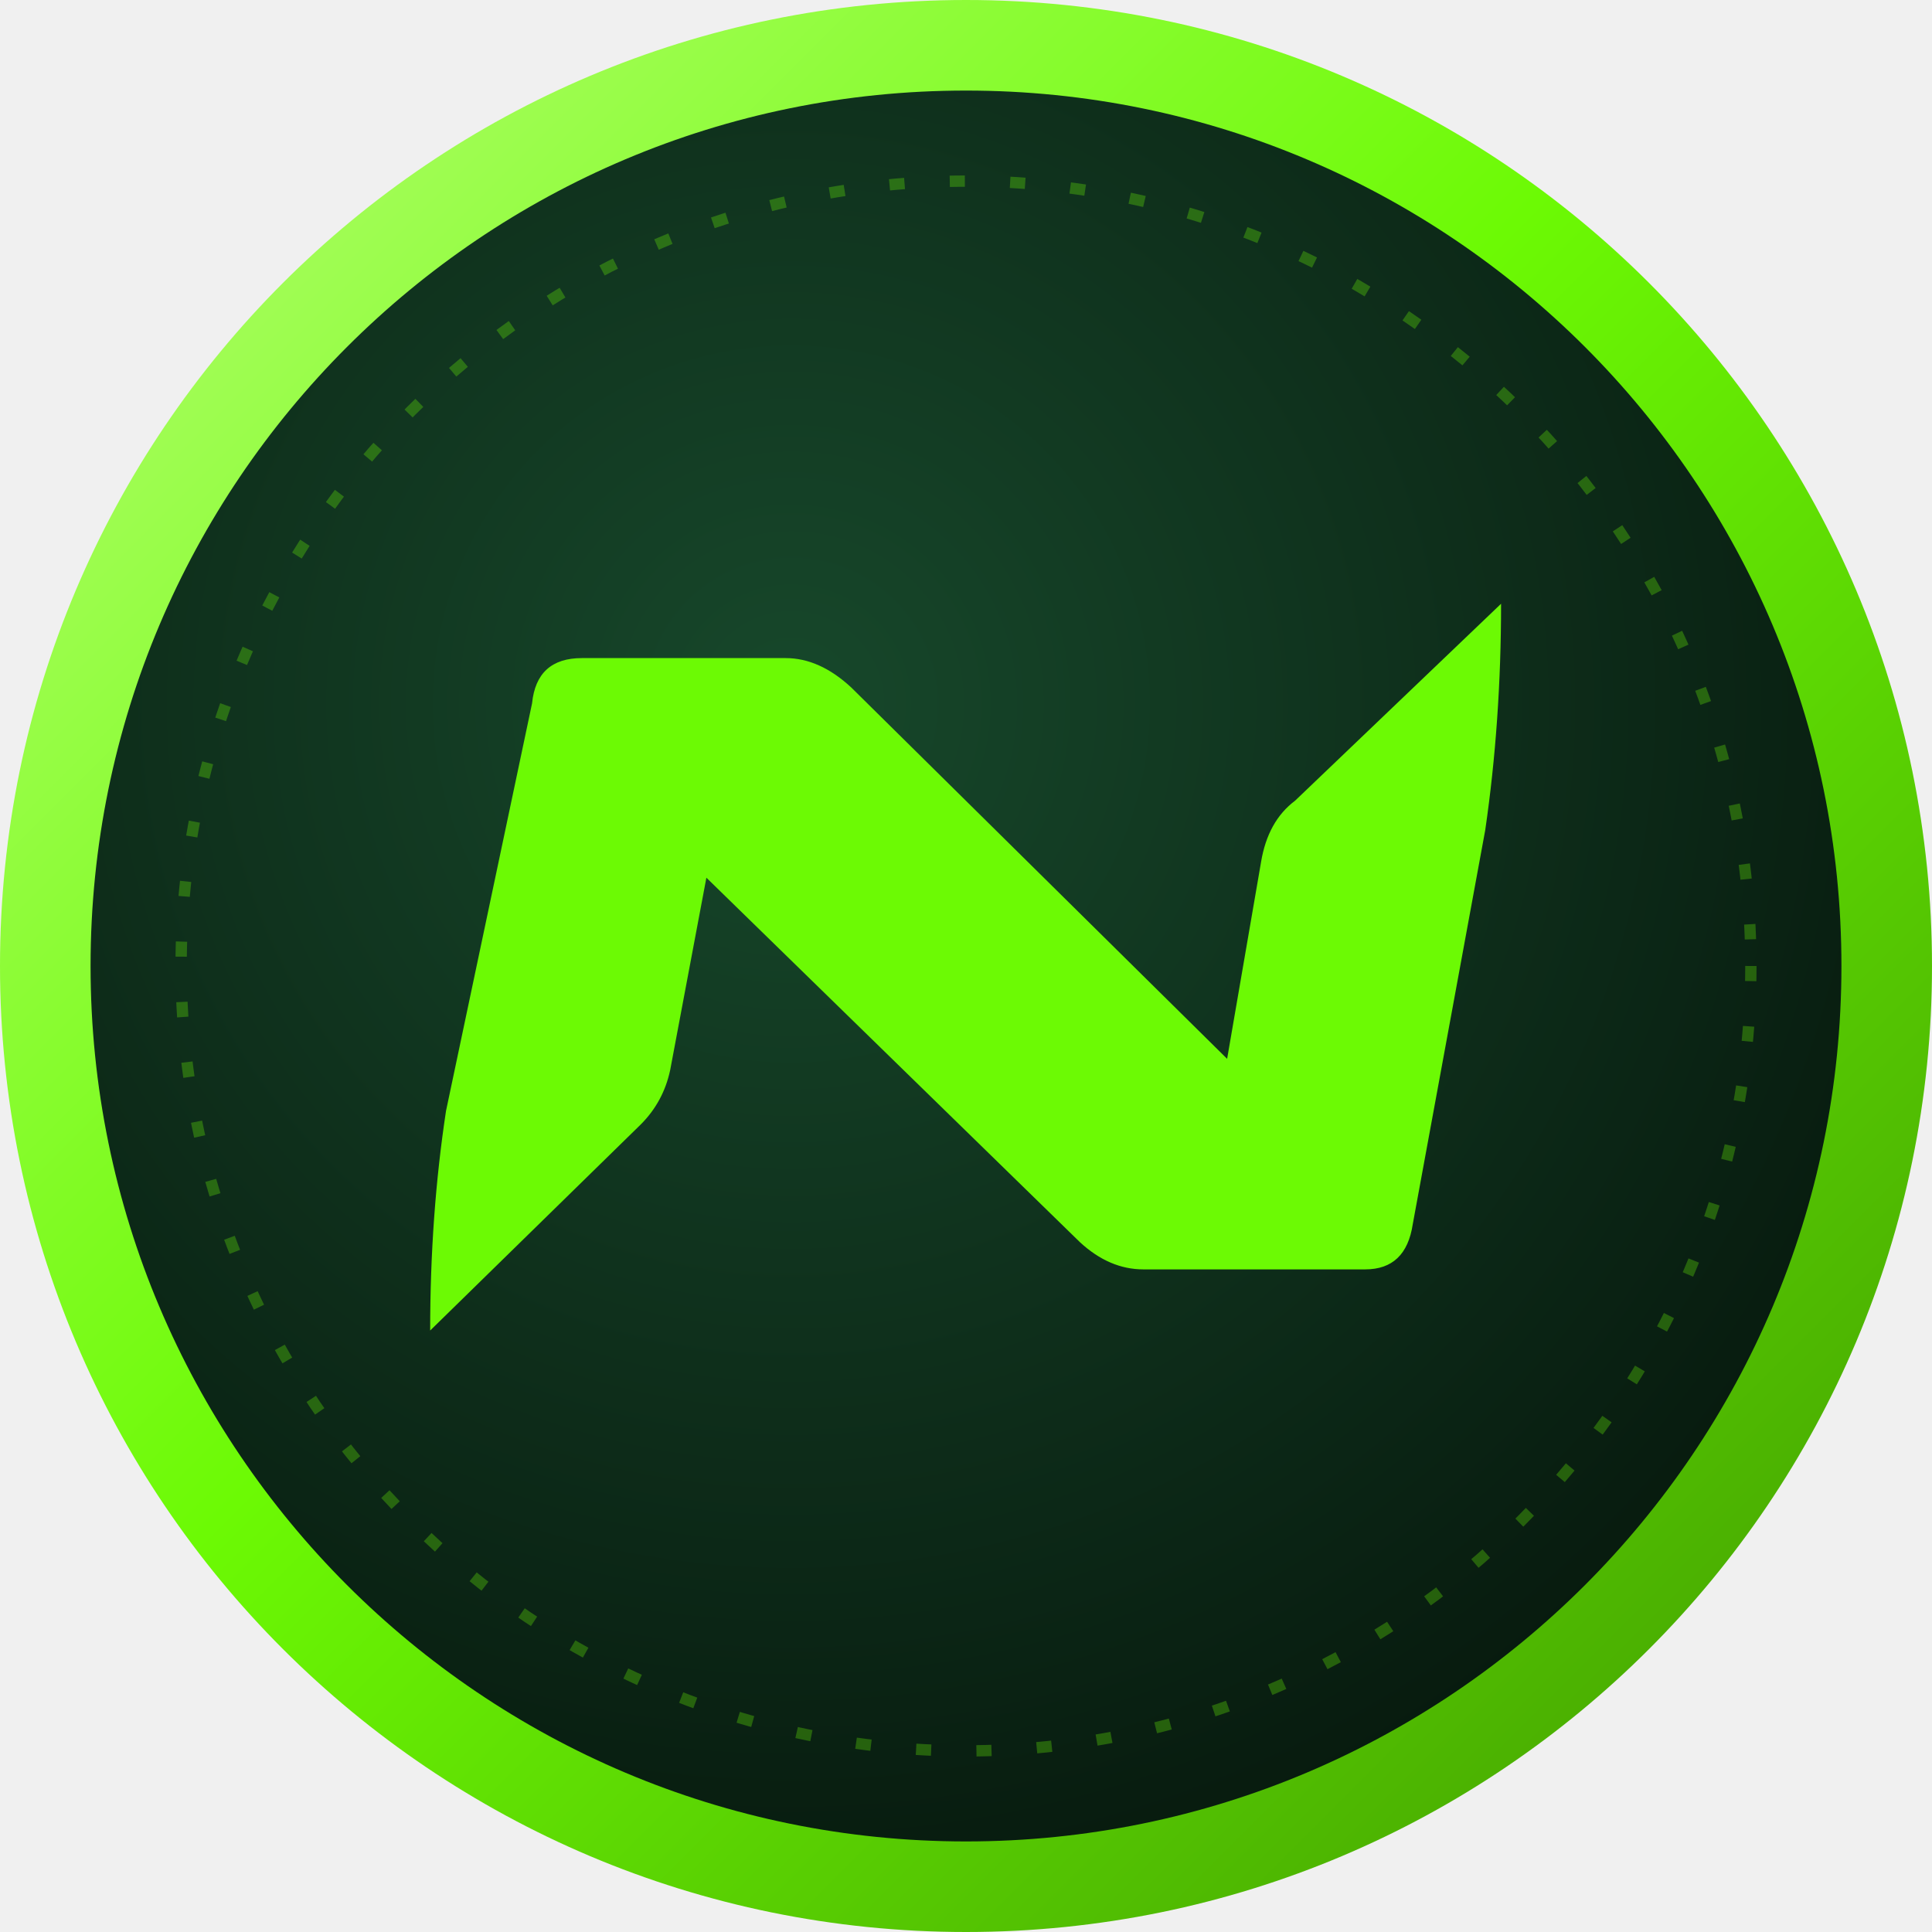
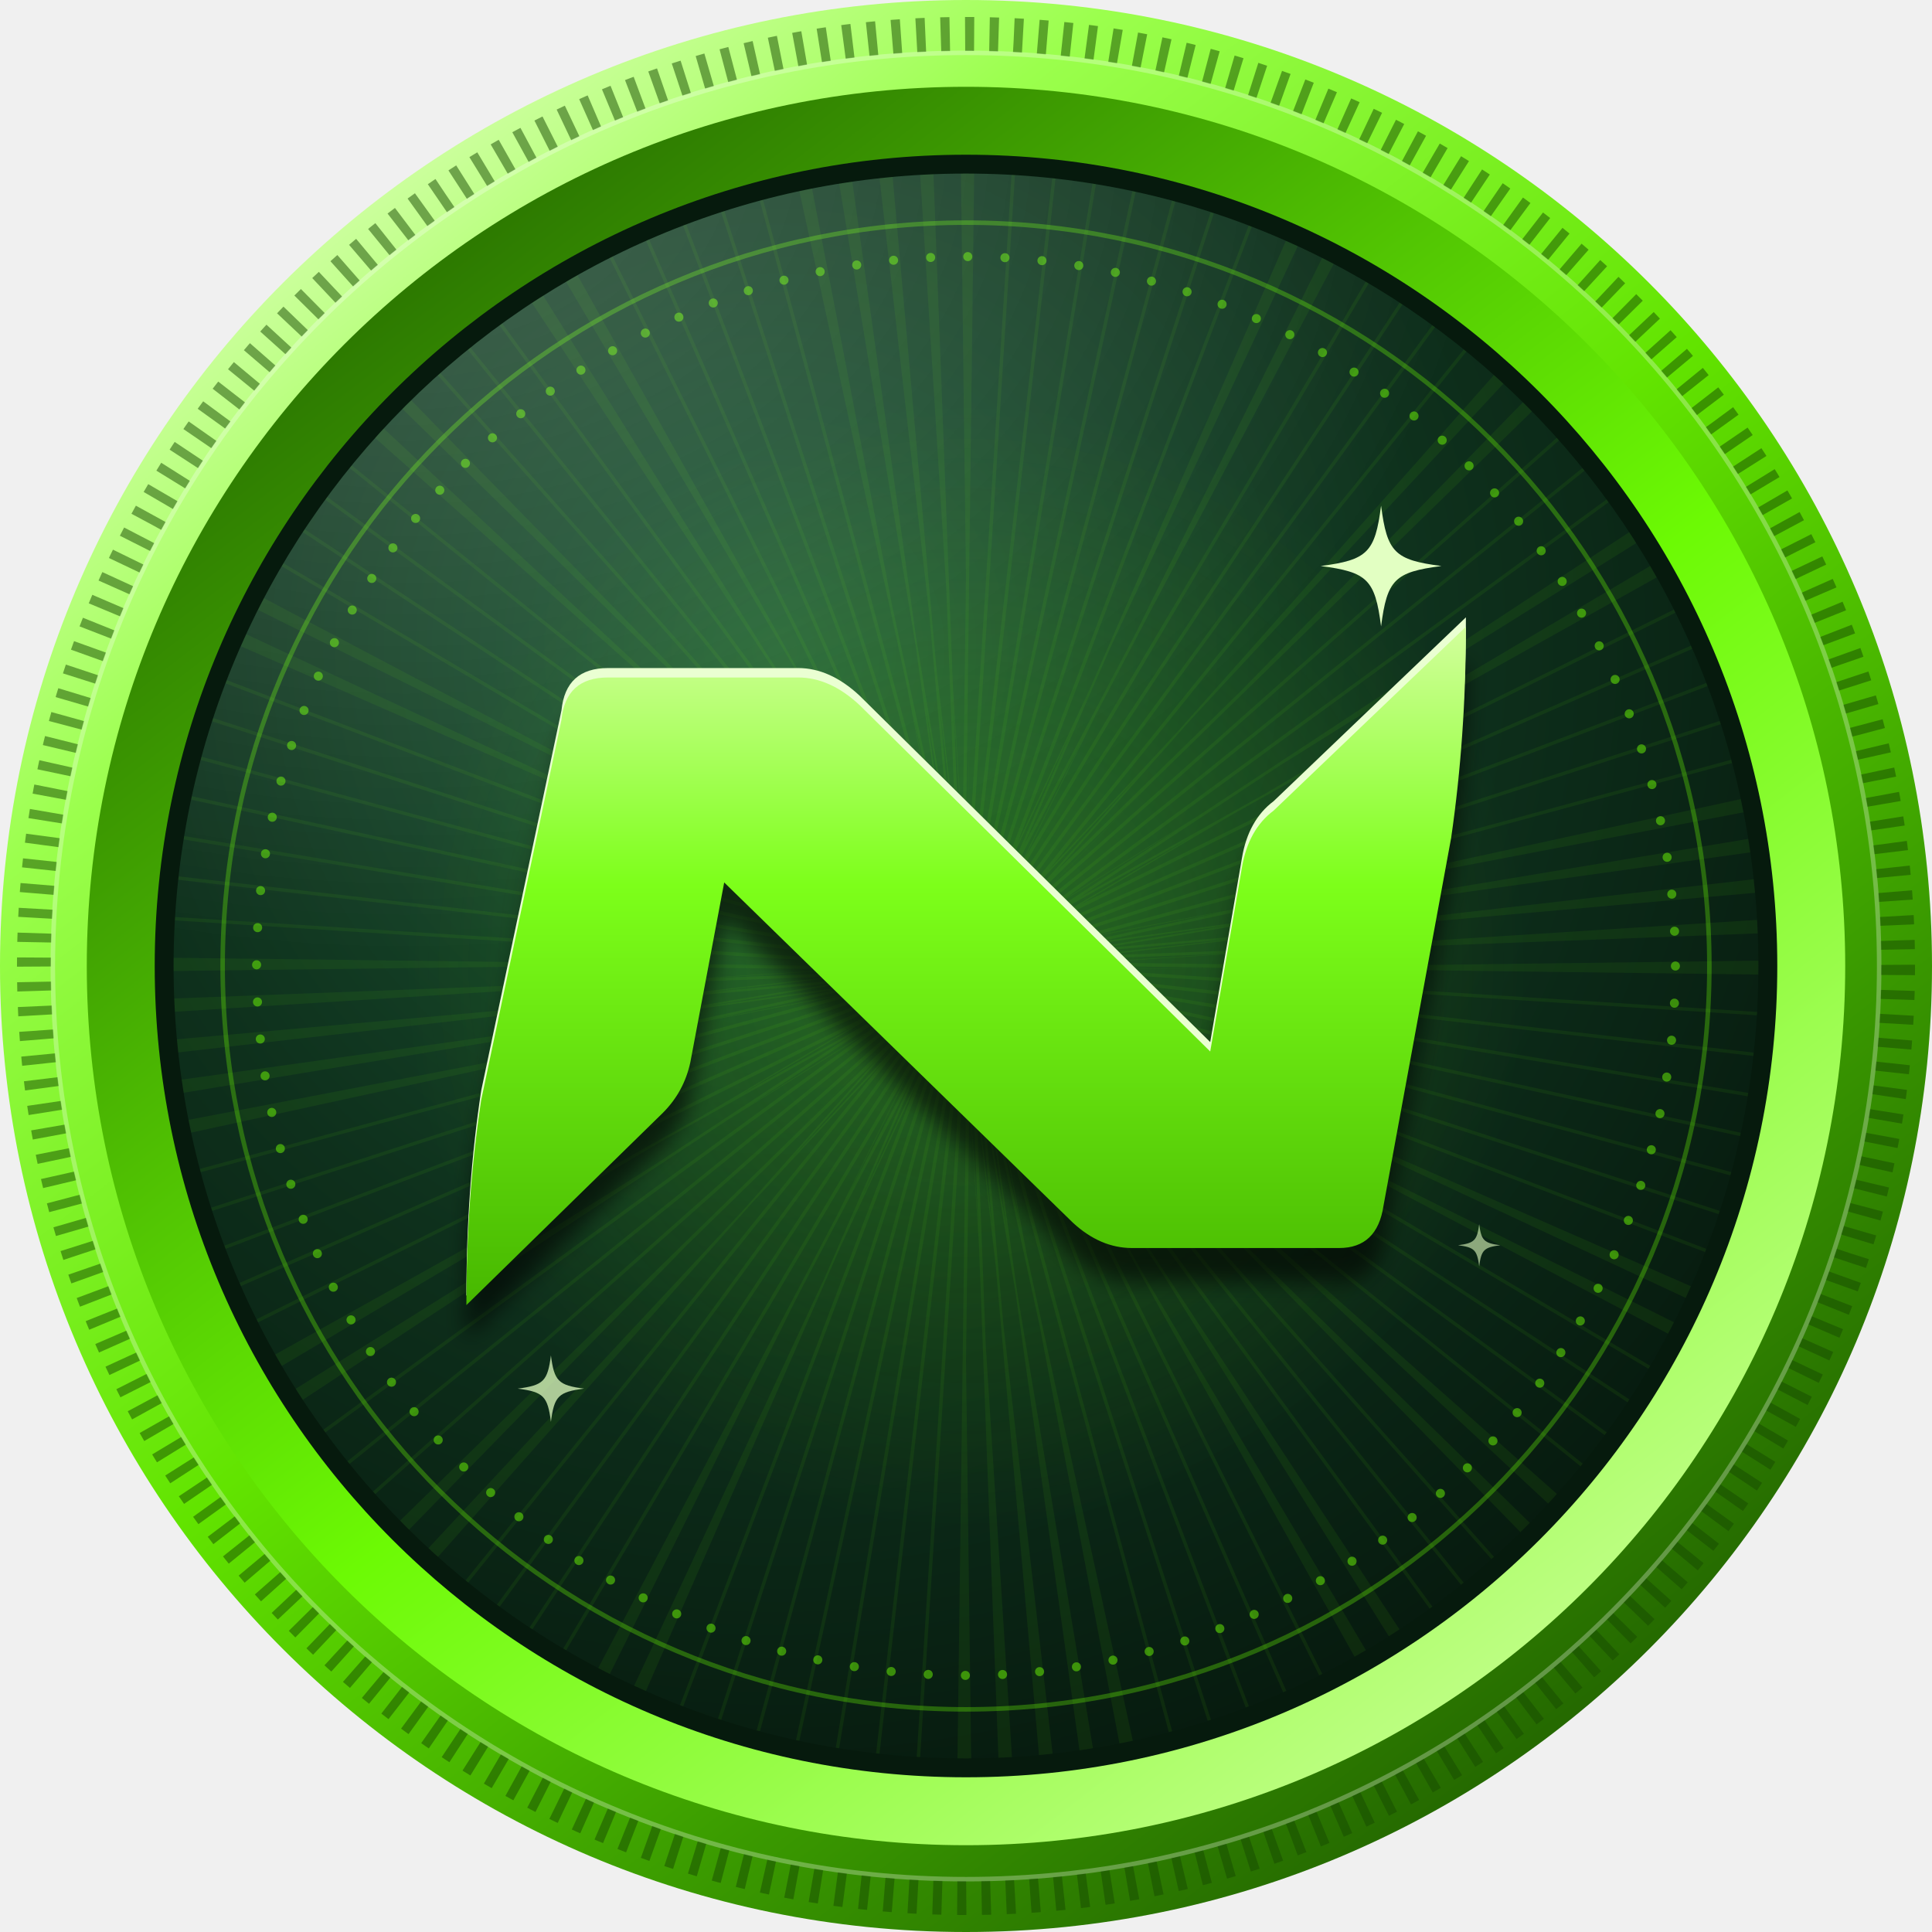
- <svg xmlns="http://www.w3.org/2000/svg" viewBox="0 0 256 256" width="256" height="256">
+ <svg xmlns="http://www.w3.org/2000/svg" viewBox="0 0 512 512" width="512" height="512">
  <defs>
-     <radialGradient id="face" cx="40%" cy="35%" r="70%">
-       <stop offset="0" stop-color="#17482b" />
-       <stop offset="1" stop-color="#071a0e" />
+     <linearGradient id="rim" x1=".15" y1=".05" x2=".85" y2=".95">
+       <stop offset="0" stop-color="#E2FFC2" />
+       <stop offset=".2" stop-color="#9BFF4D" />
+       <stop offset=".48" stop-color="#62E400" />
+       <stop offset=".75" stop-color="#3A9A00" />
+       <stop offset="1" stop-color="#1D5800" />
+     </linearGradient>
+     <linearGradient id="bevel" x1=".85" y1=".95" x2=".15" y2=".05">
+       <stop offset="0" stop-color="#C8FF94" />
+       <stop offset=".45" stop-color="#6CFA04" />
+       <stop offset="1" stop-color="#256A00" />
+     </linearGradient>
+     <radialGradient id="face" cx=".38" cy=".3" r=".85">
+       <stop offset="0" stop-color="#1E5A36" />
+       <stop offset=".5" stop-color="#0E301C" />
+       <stop offset="1" stop-color="#04130A" />
    </radialGradient>
-     <linearGradient id="rim" x1="0" y1="0" x2="1" y2="1">
-       <stop offset="0" stop-color="#b9ff7a" />
-       <stop offset=".45" stop-color="#6CFA04" />
-       <stop offset="1" stop-color="#3f9600" />
+     <linearGradient id="mark" x1="0" y1="0" x2="0" y2="1">
+       <stop offset="0" stop-color="#D2FF9C" />
+       <stop offset=".38" stop-color="#7DFF1A" />
+       <stop offset="1" stop-color="#47B800" />
    </linearGradient>
+     <radialGradient id="sheen" cx=".3" cy=".18" r=".62">
+       <stop offset="0" stop-color="#FFFFFF" stop-opacity=".2" />
+       <stop offset="1" stop-color="#FFFFFF" stop-opacity="0" />
+     </radialGradient>
+     <radialGradient id="glow" cx=".5" cy=".5" r=".5">
+       <stop offset="0" stop-color="#6CFA04" stop-opacity=".22" />
+       <stop offset="1" stop-color="#6CFA04" stop-opacity="0" />
+     </radialGradient>
+     <clipPath id="faceClip">
+       <circle cx="256" cy="256" r="210" />
+     </clipPath>
+     <filter id="blur" x="-20%" y="-20%" width="140%" height="140%">
+       <feGaussianBlur stdDeviation="5" />
+     </filter>
+     <path id="n" d="M45 44 Q47 24 67 24 L157 24 Q172 24 186 37 L352 201 L367 114 Q370 96 382 87 L473 0 Q473 52 466 100 L434 274 Q431 294 413 294 L315 294 Q300 294 287 282 L122 121 L106 206 Q103 220 93 230 L0 321 Q0 270 7 224 Z" />
+     <path id="star" d="M0 -16 C1.6 -3.6 3.6 -1.6 16 0 C3.6 1.6 1.6 3.6 0 16 C-1.6 3.6 -3.6 1.6 -16 0 C-3.6 -1.6 -1.6 -3.6 0 -16 Z" />
  </defs>
-   <circle cx="128" cy="128" r="128" fill="url(#rim)" />
-   <circle cx="128" cy="128" r="116" fill="url(#face)" />
-   <circle cx="128" cy="128" r="104" fill="none" stroke="#6CFA04" stroke-opacity=".3" stroke-width="1.5" stroke-dasharray="2 6" />
-   <g transform="translate(57 80) scale(.3)">
-     <path fill="#6CFA04" d="M45 44 Q47 24 67 24 L157 24 Q172 24 186 37 L352 201 L367 114 Q370 96 382 87 L473 0 Q473 52 466 100 L434 274 Q431 294 413 294 L315 294 Q300 294 287 282 L122 121 L106 206 Q103 220 93 230 L0 321 Q0 270 7 224 Z" />
+   <circle cx="256" cy="256" r="256" fill="url(#rim)" />
+   <circle cx="256" cy="256" r="247" fill="none" stroke="#174A00" stroke-opacity=".5" stroke-width="9" stroke-dasharray="2.4 4.066" />
+   <circle cx="256" cy="256" r="242" fill="none" stroke="#FFFFFF" stroke-opacity=".28" stroke-width="1.2" />
+   <circle cx="256" cy="256" r="233" fill="url(#bevel)" />
+   <circle cx="256" cy="256" r="215" fill="#061A0D" />
+   <circle cx="256" cy="256" r="210" fill="url(#face)" />
+   <g clip-path="url(#faceClip)">
+     <circle cx="256" cy="256" r="105" fill="none" stroke="#6CFA04" stroke-opacity=".07" stroke-width="210" stroke-dasharray="0.9 4.598" />
+     <circle cx="256" cy="256" r="150" fill="url(#glow)" />
+     <circle cx="256" cy="256" r="197" fill="none" stroke="#6CFA04" stroke-opacity=".32" stroke-width="1.2" />
+     <circle cx="256" cy="256" r="188" fill="none" stroke="#6CFA04" stroke-opacity=".5" stroke-width="2.4" stroke-linecap="round" stroke-dasharray="0.01 9.84" />
+     <ellipse cx="200" cy="150" rx="230" ry="170" fill="url(#sheen)" />
  </g>
+   <use href="#star" transform="translate(366 150)" fill="#E2FFC2" />
+   <use href="#star" transform="translate(146 368) scale(.55)" fill="#E2FFC2" opacity=".75" />
+   <use href="#star" transform="translate(392 330) scale(.35)" fill="#E2FFC2" opacity=".6" />
+   <use href="#n" transform="translate(123.6 175) scale(.56)" fill="#000" opacity=".6" filter="url(#blur)" />
+   <use href="#n" transform="translate(123.6 163.6) scale(.56)" fill="#EAFFD2" />
+   <use href="#n" transform="translate(123.6 166.1) scale(.56)" fill="url(#mark)" />
</svg>
